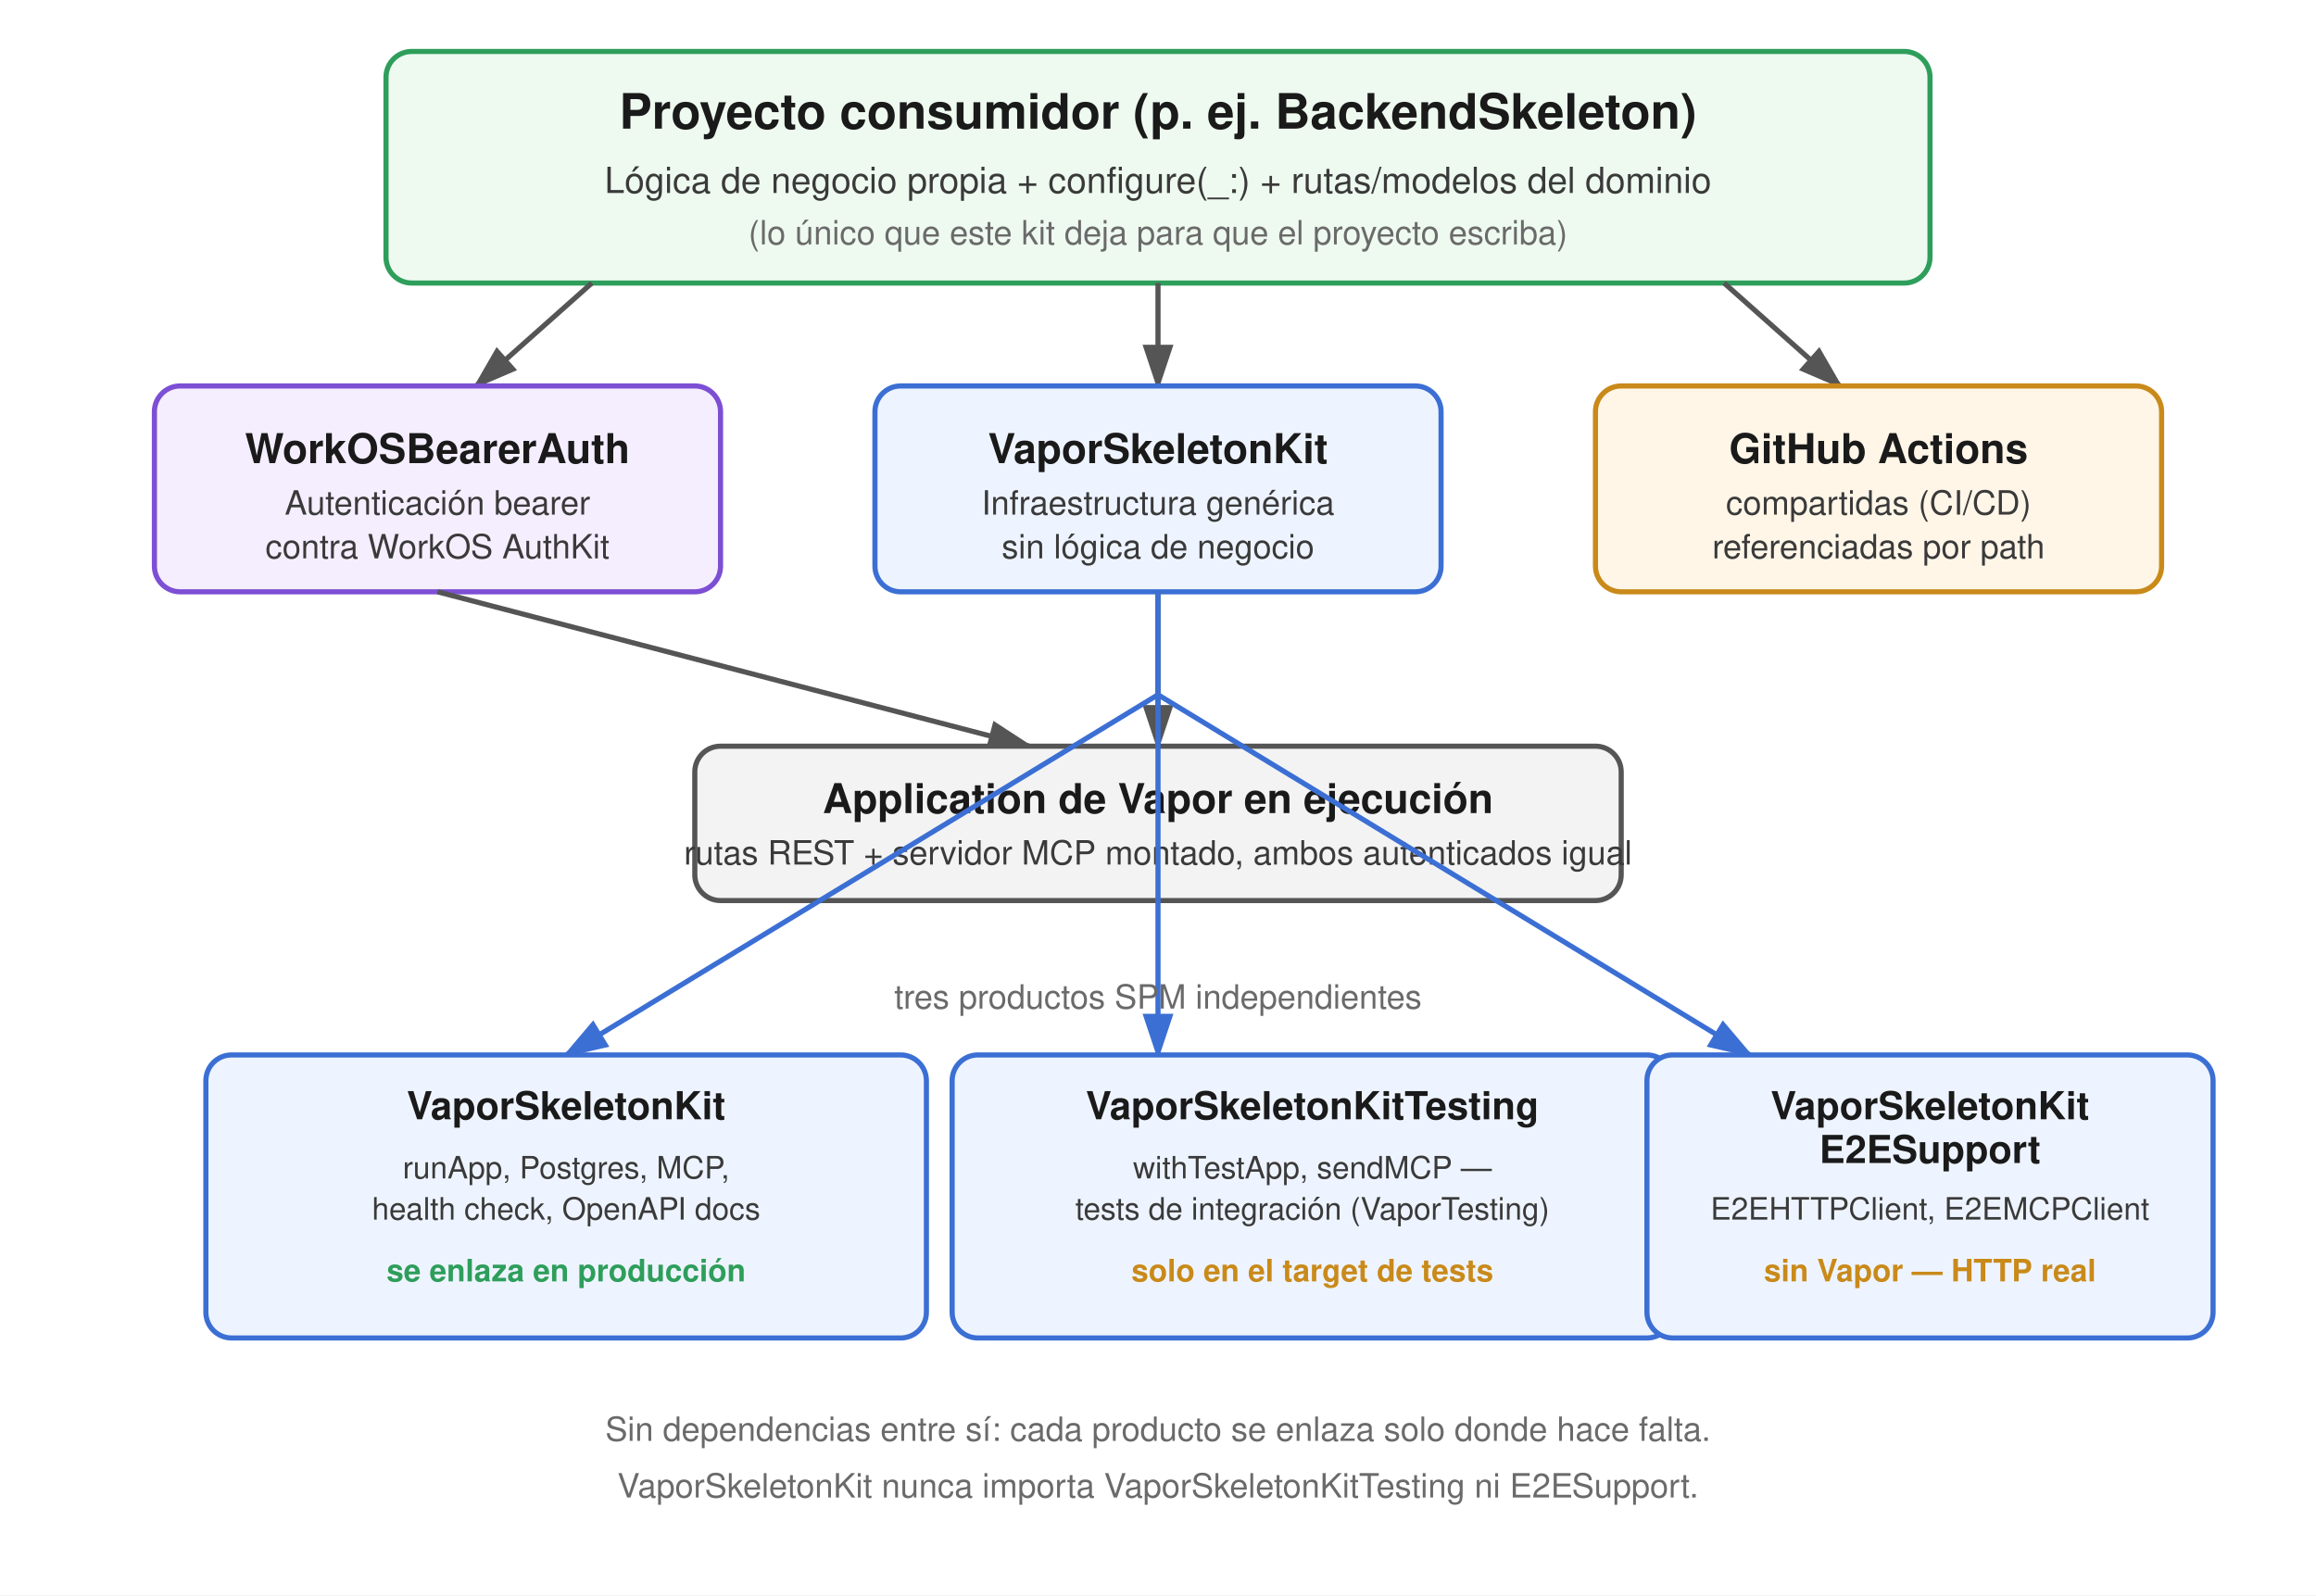
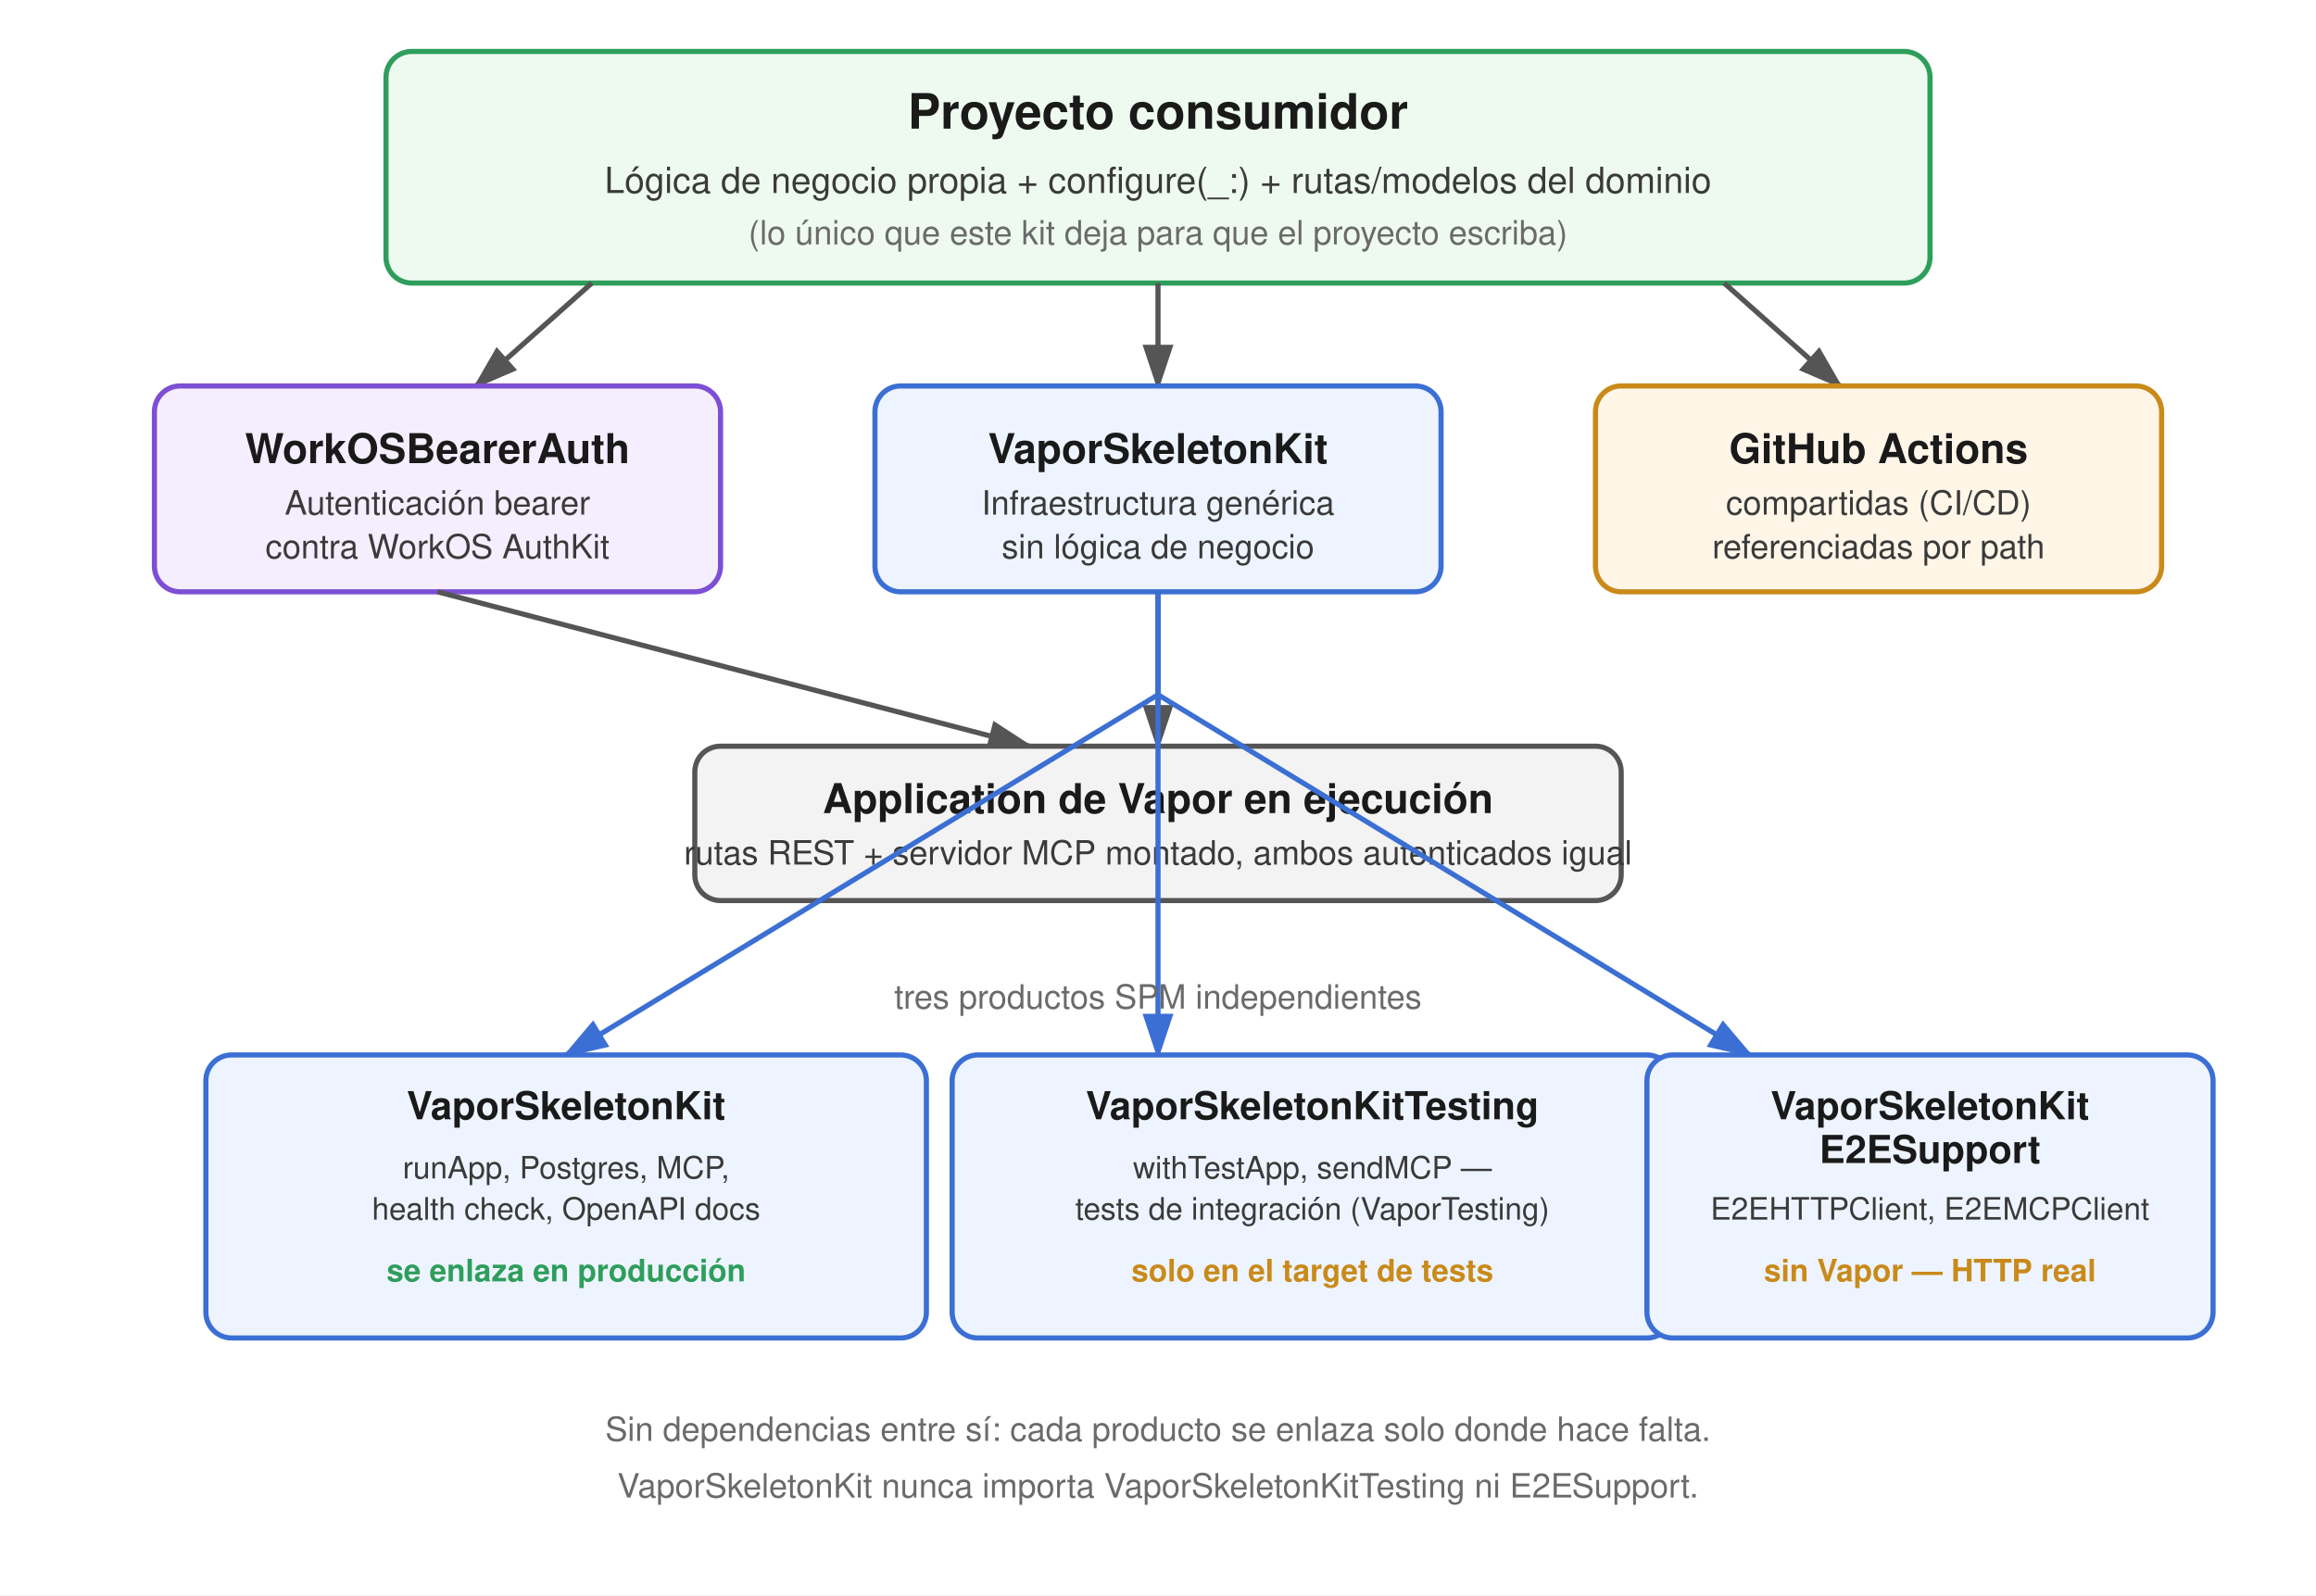
<svg xmlns="http://www.w3.org/2000/svg" viewBox="0 0 900 620" font-family="-apple-system, Helvetica, Arial, sans-serif">
  <rect x="0" y="0" width="900" height="620" fill="#ffffff" />
  <rect x="150" y="20" width="600" height="90" rx="10" fill="#eefaf0" stroke="#2e9e5b" stroke-width="2" />
-   <text x="450" y="50" text-anchor="middle" font-size="19" font-weight="600" fill="#1a1a1a">Proyecto consumidor (p. ej. BackendSkeleton)</text>
+   <text x="450" y="50" text-anchor="middle" font-size="19" font-weight="600" fill="#1a1a1a">Proyecto consumidor</text>
  <text x="450" y="75" text-anchor="middle" font-size="14" fill="#3a3a3a">Lógica de negocio propia + configure(_:) + rutas/modelos del dominio</text>
  <text x="450" y="95" text-anchor="middle" font-size="13" fill="#6a6a6a">(lo único que este kit deja para que el proyecto escriba)</text>
  <line x1="230" y1="110" x2="185" y2="150" stroke="#555" stroke-width="2" marker-end="url(#arrow)" />
  <line x1="450" y1="110" x2="450" y2="150" stroke="#555" stroke-width="2" marker-end="url(#arrow)" />
  <line x1="670" y1="110" x2="715" y2="150" stroke="#555" stroke-width="2" marker-end="url(#arrow)" />
  <rect x="60" y="150" width="220" height="80" rx="10" fill="#f5eeff" stroke="#7c4fd4" stroke-width="2" />
  <text x="170" y="180" text-anchor="middle" font-size="16" font-weight="600" fill="#1a1a1a">WorkOSBearerAuth</text>
  <text x="170" y="200" text-anchor="middle" font-size="13" fill="#3a3a3a">Autenticación bearer</text>
  <text x="170" y="217" text-anchor="middle" font-size="13" fill="#3a3a3a">contra WorkOS AuthKit</text>
  <rect x="340" y="150" width="220" height="80" rx="10" fill="#eef4ff" stroke="#3b6fd4" stroke-width="2" />
  <text x="450" y="180" text-anchor="middle" font-size="16" font-weight="600" fill="#1a1a1a">VaporSkeletonKit</text>
  <text x="450" y="200" text-anchor="middle" font-size="13" fill="#3a3a3a">Infraestructura genérica</text>
  <text x="450" y="217" text-anchor="middle" font-size="13" fill="#3a3a3a">sin lógica de negocio</text>
  <rect x="620" y="150" width="220" height="80" rx="10" fill="#fff6e8" stroke="#c98a1a" stroke-width="2" />
  <text x="730" y="180" text-anchor="middle" font-size="16" font-weight="600" fill="#1a1a1a">GitHub Actions</text>
  <text x="730" y="200" text-anchor="middle" font-size="13" fill="#3a3a3a">compartidas (CI/CD)</text>
  <text x="730" y="217" text-anchor="middle" font-size="13" fill="#3a3a3a">referenciadas por path</text>
  <line x1="170" y1="230" x2="400" y2="290" stroke="#555" stroke-width="2" marker-end="url(#arrow)" />
  <line x1="450" y1="230" x2="450" y2="290" stroke="#555" stroke-width="2" marker-end="url(#arrow)" />
  <rect x="270" y="290" width="360" height="60" rx="10" fill="#f3f3f3" stroke="#555" stroke-width="2" />
  <text x="450" y="316" text-anchor="middle" font-size="16" font-weight="600" fill="#1a1a1a">Application de Vapor en ejecución</text>
  <text x="450" y="336" text-anchor="middle" font-size="13" fill="#3a3a3a">rutas REST + servidor MCP montado, ambos autenticados igual</text>
  <line x1="450" y1="230" x2="450" y2="270" stroke="#3b6fd4" stroke-width="2" />
  <line x1="450" y1="270" x2="220" y2="410" stroke="#3b6fd4" stroke-width="2" marker-end="url(#arrowblue)" />
  <line x1="450" y1="270" x2="450" y2="410" stroke="#3b6fd4" stroke-width="2" marker-end="url(#arrowblue)" />
  <line x1="450" y1="270" x2="680" y2="410" stroke="#3b6fd4" stroke-width="2" marker-end="url(#arrowblue)" />
  <text x="450" y="392" text-anchor="middle" font-size="13" fill="#6a6a6a">tres productos SPM independientes</text>
  <rect x="80" y="410" width="280" height="110" rx="10" fill="#eef4ff" stroke="#3b6fd4" stroke-width="2" />
  <text x="220" y="435" text-anchor="middle" font-size="15" font-weight="600" fill="#1a1a1a">VaporSkeletonKit</text>
  <text x="220" y="458" text-anchor="middle" font-size="12" fill="#3a3a3a">runApp, Postgres, MCP,</text>
  <text x="220" y="474" text-anchor="middle" font-size="12" fill="#3a3a3a">health check, OpenAPI docs</text>
  <text x="220" y="498" text-anchor="middle" font-size="12" fill="#2e9e5b" font-weight="600">se enlaza en producción</text>
  <rect x="370" y="410" width="280" height="110" rx="10" fill="#eef4ff" stroke="#3b6fd4" stroke-width="2" />
  <text x="510" y="435" text-anchor="middle" font-size="15" font-weight="600" fill="#1a1a1a">VaporSkeletonKitTesting</text>
  <text x="510" y="458" text-anchor="middle" font-size="12" fill="#3a3a3a">withTestApp, sendMCP —</text>
  <text x="510" y="474" text-anchor="middle" font-size="12" fill="#3a3a3a">tests de integración (VaporTesting)</text>
  <text x="510" y="498" text-anchor="middle" font-size="12" fill="#c98a1a" font-weight="600">solo en el target de tests</text>
  <rect x="640" y="410" width="220" height="110" rx="10" fill="#eef4ff" stroke="#3b6fd4" stroke-width="2" />
  <text x="750" y="435" text-anchor="middle" font-size="15" font-weight="600" fill="#1a1a1a">VaporSkeletonKit</text>
  <text x="750" y="452" text-anchor="middle" font-size="15" font-weight="600" fill="#1a1a1a">E2ESupport</text>
  <text x="750" y="474" text-anchor="middle" font-size="12" fill="#3a3a3a">E2EHTTPClient, E2EMCPClient</text>
  <text x="750" y="498" text-anchor="middle" font-size="12" fill="#c98a1a" font-weight="600">sin Vapor — HTTP real</text>
  <text x="450" y="560" text-anchor="middle" font-size="13" fill="#6a6a6a">Sin dependencias entre sí: cada producto se enlaza solo donde hace falta.</text>
  <text x="450" y="582" text-anchor="middle" font-size="13" fill="#6a6a6a">VaporSkeletonKit nunca importa VaporSkeletonKitTesting ni E2ESupport.</text>
  <defs>
    <marker id="arrow" markerWidth="10" markerHeight="10" refX="8" refY="3" orient="auto" markerUnits="strokeWidth">
      <path d="M0,0 L0,6 L9,3 z" fill="#555" />
    </marker>
    <marker id="arrowblue" markerWidth="10" markerHeight="10" refX="8" refY="3" orient="auto" markerUnits="strokeWidth">
      <path d="M0,0 L0,6 L9,3 z" fill="#3b6fd4" />
    </marker>
  </defs>
</svg>
